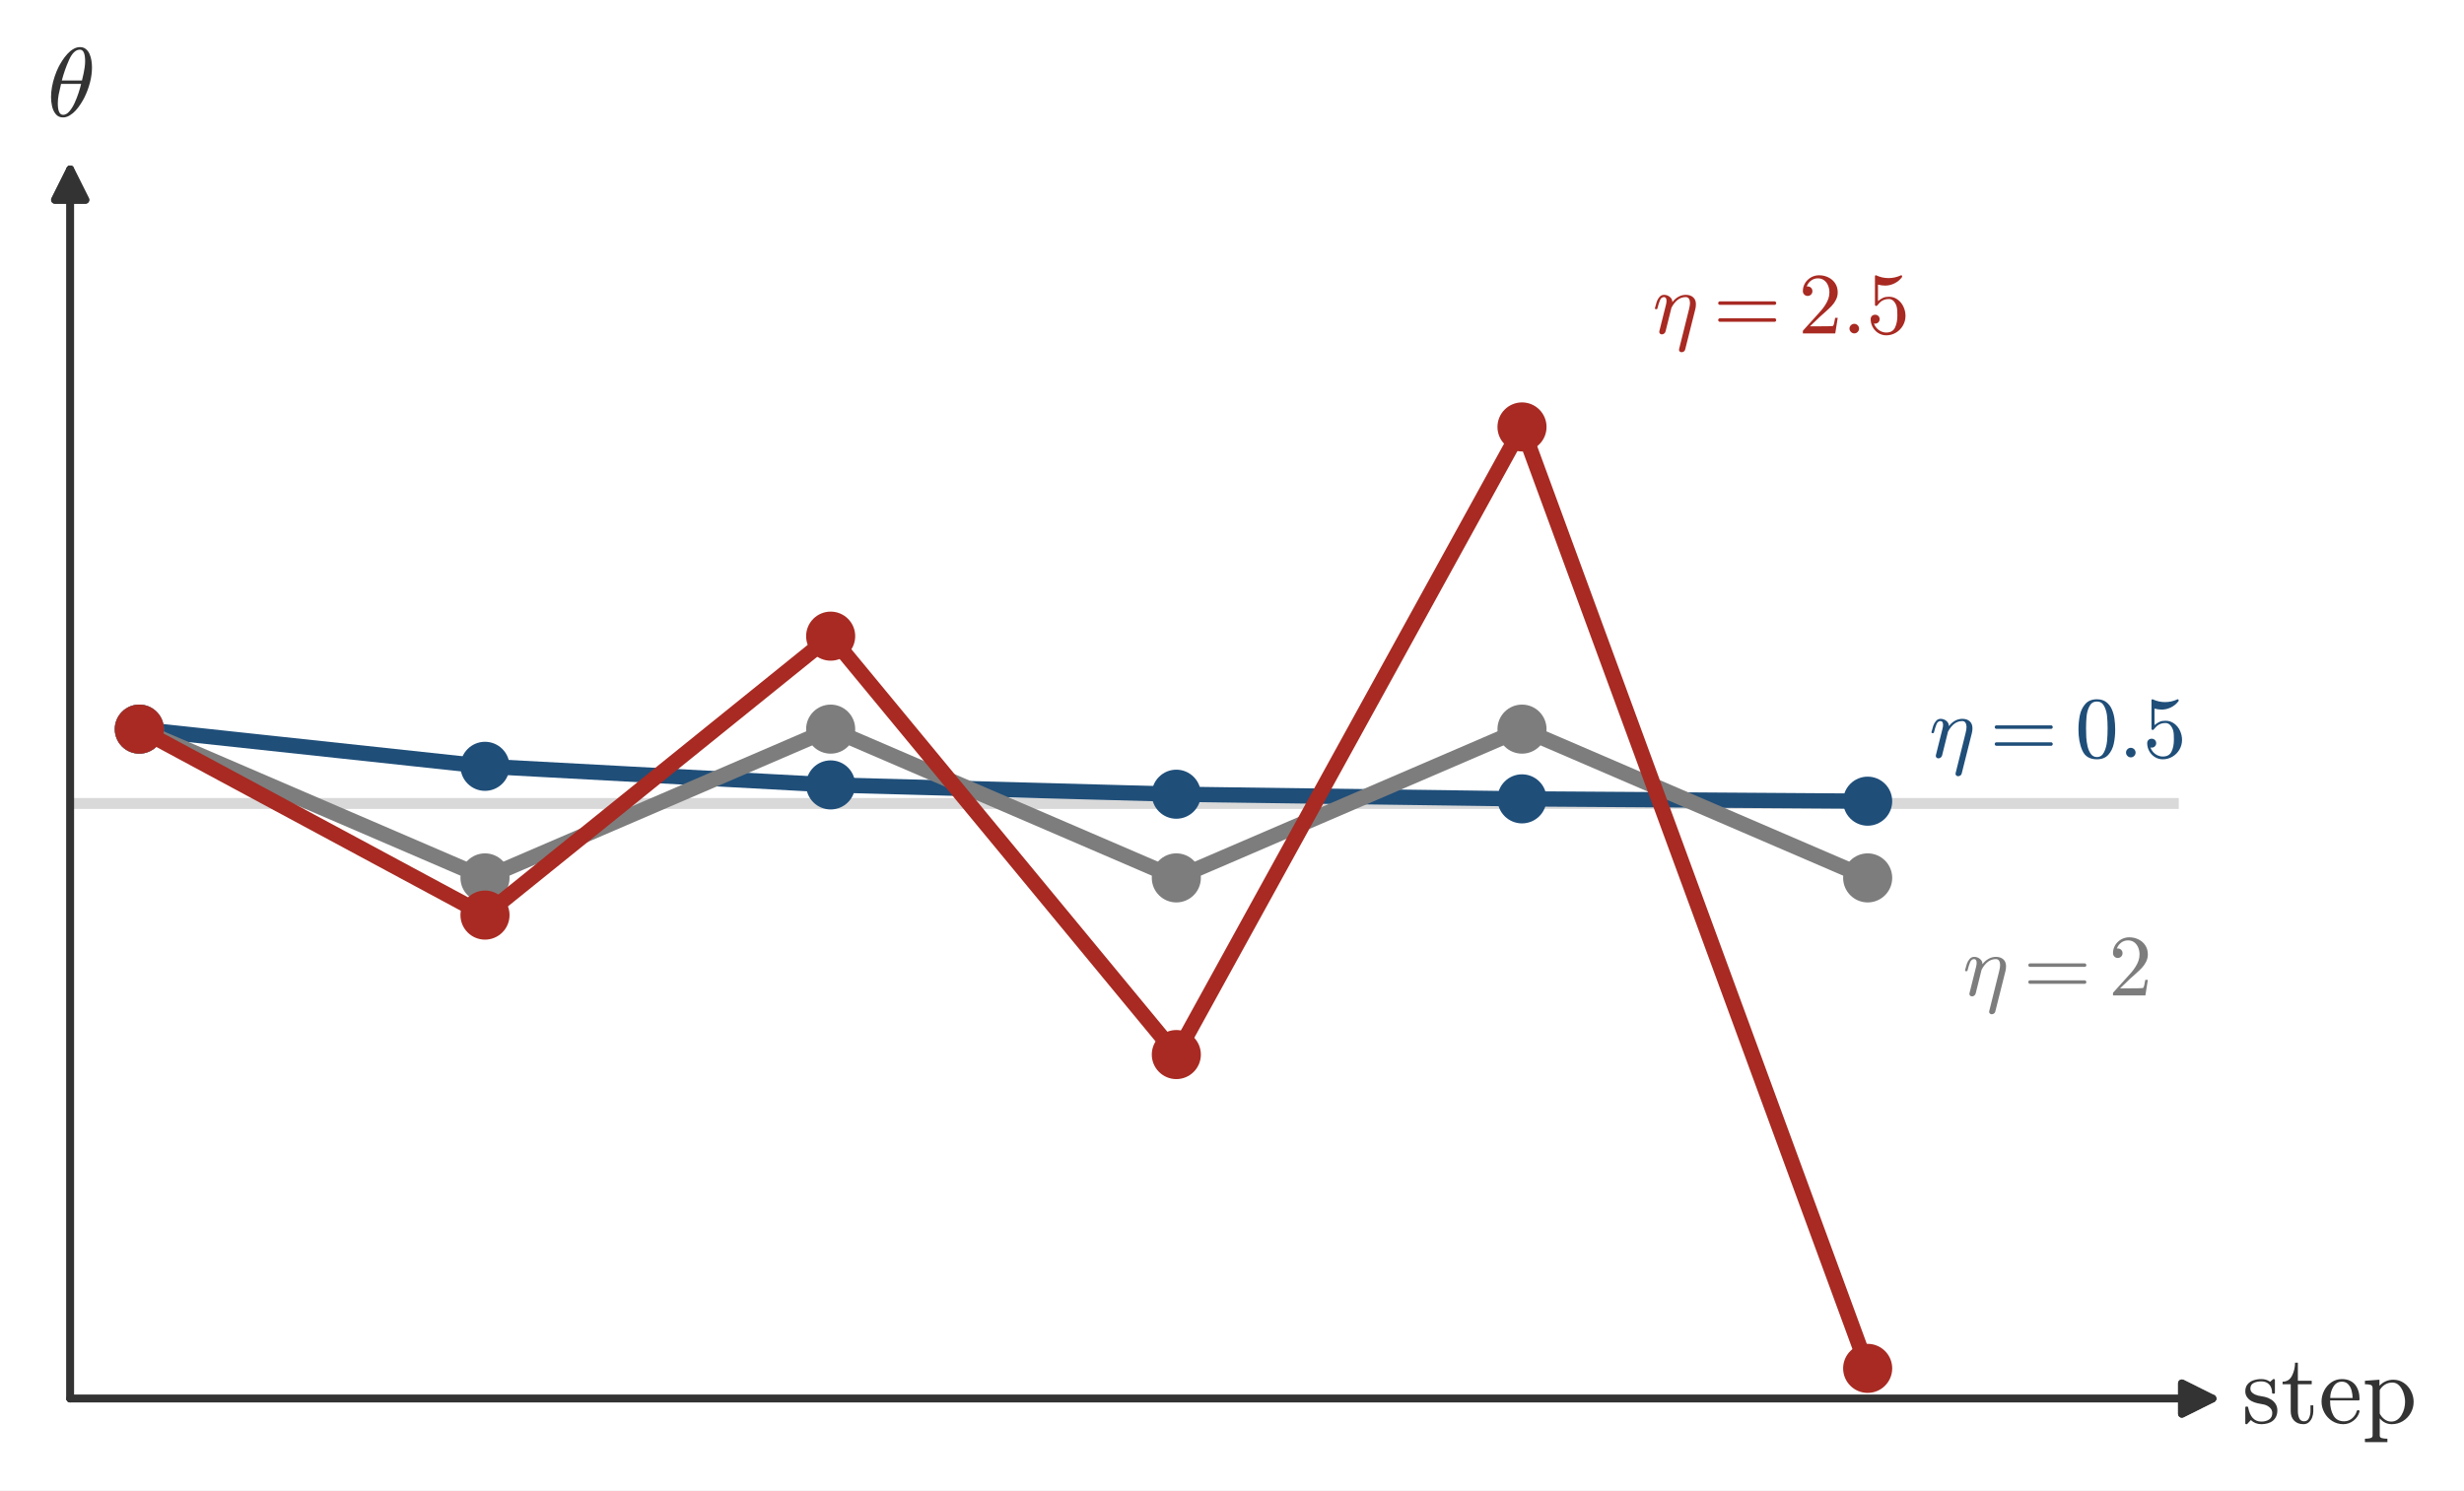
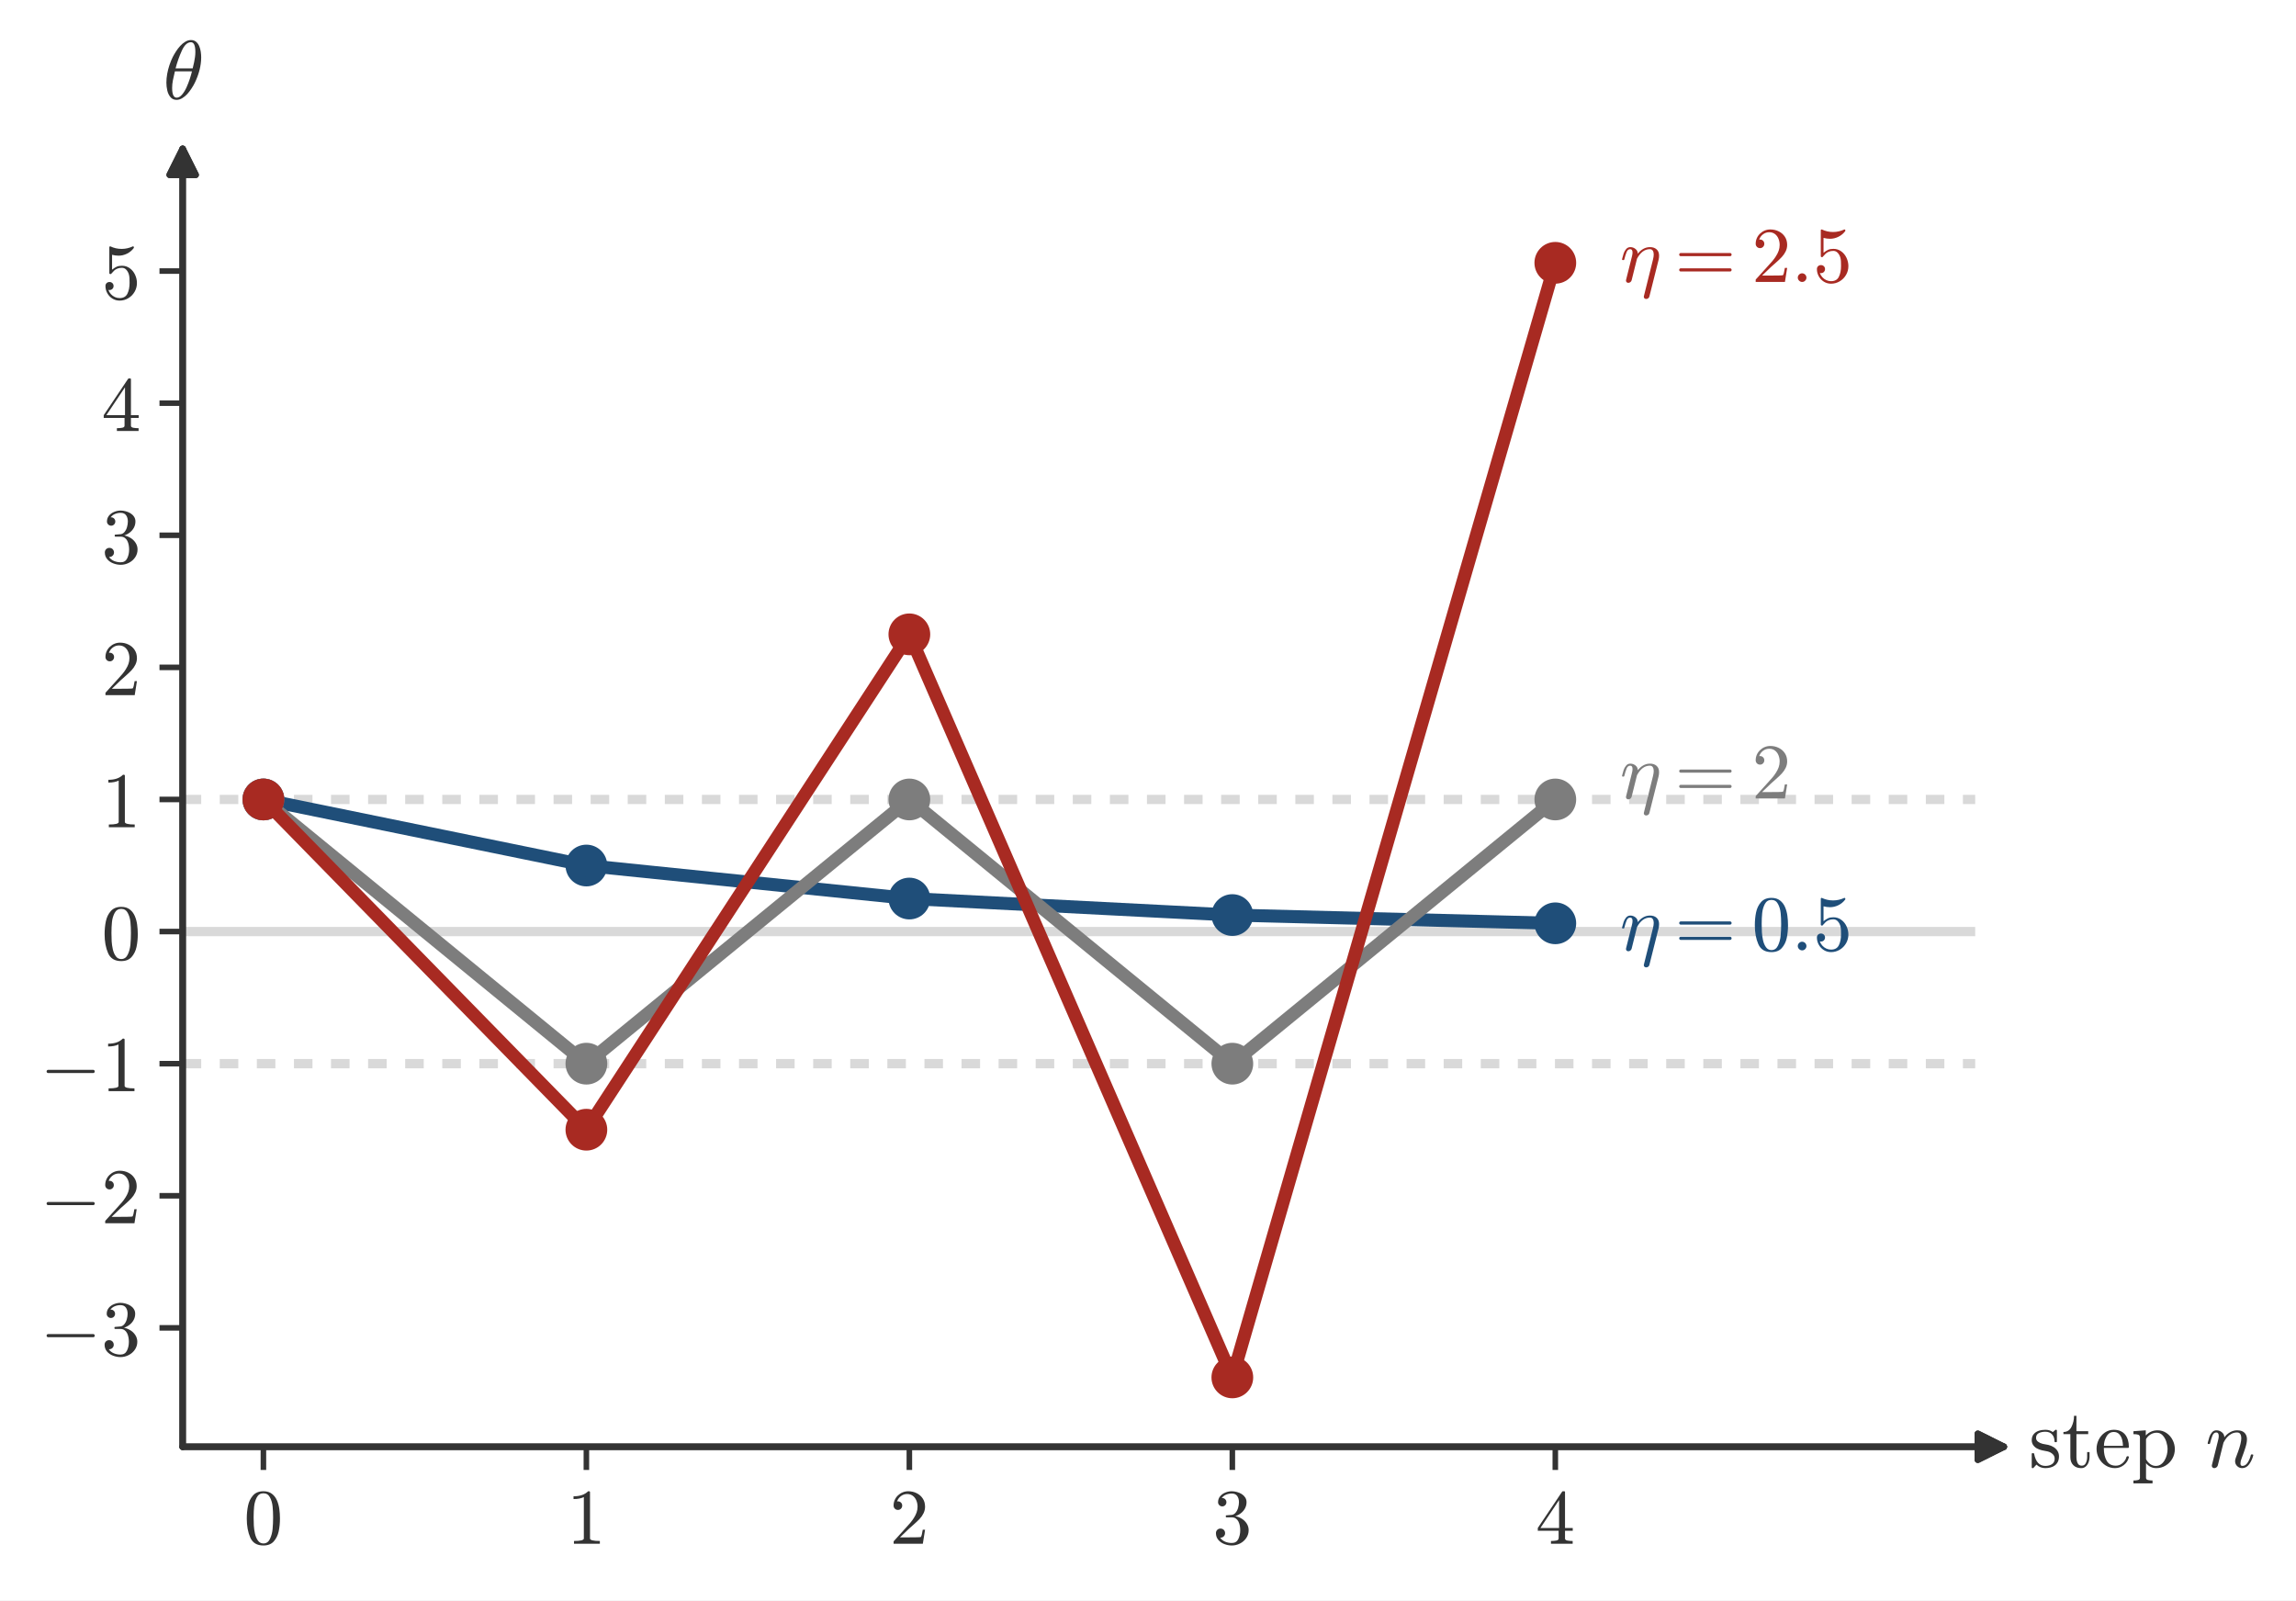
- <svg xmlns="http://www.w3.org/2000/svg" xmlns:xlink="http://www.w3.org/1999/xlink" width="225.909pt" height="136.666pt" viewBox="0 0 225.909 136.666" version="1.1">
+ <svg xmlns="http://www.w3.org/2000/svg" xmlns:xlink="http://www.w3.org/1999/xlink" width="247.623pt" height="172.575pt" viewBox="0 0 247.623 172.575" version="1.1">
  <defs>
    <style type="text/css">*{stroke-linejoin: round; stroke-linecap: butt}</style>
  </defs>
  <g id="figure_1">
    <g id="patch_1">
-       <path d="M 0 136.666  L 225.909 136.666  L 225.909 0  L 0 0  z " style="fill: #ffffff" />
+       <path d="M 0 172.575  L 247.623 172.575  L 247.623 0  L 0 0  z " style="fill: #ffffff" />
    </g>
    <g id="axes_1">
      <g id="patch_2">
-         <path d="M 6.435 128.246  L 199.758 128.246  L 199.758 19.113  L 6.435 19.113  z " style="fill: #ffffff" />
+         <path d="M 19.7 156.01  L 213.023 156.01  L 213.023 20.684  L 19.7 20.684  z " style="fill: #ffffff" />
      </g>
      <g id="line2d_1">
-         <path d="M 6.435 73.679  L 199.758 73.679  " clip-path="url(#p0b9e88aaee)" style="fill: none; stroke: #d9d9d9; stroke-linecap: round" />
-       </g>
-       <g id="matplotlib.axis_1" />
-       <g id="matplotlib.axis_2" />
+         <path d="M 19.7 100.455  L 213.023 100.455  " clip-path="url(#pa5d1361265)" style="fill: none; stroke: #d9d9d9; stroke-linecap: round" />
+       </g>
      <g id="line2d_2">
-         <path d="M 12.773 66.859  L 44.466 70.269  L 76.158 71.974  L 107.85 72.827  L 139.543 73.253  L 171.235 73.466  " clip-path="url(#p0b9e88aaee)" style="fill: none; stroke: #1f4e79; stroke-width: 1.4; stroke-linecap: round" />
+         <path d="M 19.7 86.21  L 213.023 86.21  " clip-path="url(#pa5d1361265)" style="fill: none; stroke-dasharray: 2,2; stroke-dashoffset: 0; stroke: #d9d9d9" />
+       </g>
+       <g id="line2d_3">
+         <path d="M 19.7 114.7  L 213.023 114.7  " clip-path="url(#pa5d1361265)" style="fill: none; stroke-dasharray: 2,2; stroke-dashoffset: 0; stroke: #d9d9d9" />
+       </g>
+       <g id="matplotlib.axis_1">
+         <g id="xtick_1">
+           <g id="line2d_4">
+             <defs>
+               <path id="maeb34de381" d="M 0 0  L 0 2.5  " style="stroke: #333333; stroke-width: 0.6" />
+             </defs>
+             <g>
+               <use xlink:href="#maeb34de381" x="28.408" y="156.01" style="fill: #333333; stroke: #333333; stroke-width: 0.6" />
+             </g>
+           </g>
+           <g id="text_1">
+             <g style="fill: #333333" transform="translate(26.28324 166.5032) scale(0.085 -0.085)">
+               <defs>
+                 <path id="Cmr10-28" d="M 1600 -141  Q 816 -141 533 504  Q 250 1150 250 2041  Q 250 2597 351 3087  Q 453 3578 754 3920  Q 1056 4263 1600 4263  Q 2022 4263 2290 4056  Q 2559 3850 2700 3523  Q 2841 3197 2892 2823  Q 2944 2450 2944 2041  Q 2944 1491 2842 1011  Q 2741 531 2444 195  Q 2147 -141 1600 -141  z M 1600 25  Q 1956 25 2131 390  Q 2306 756 2347 1200  Q 2388 1644 2388 2144  Q 2388 2625 2347 3031  Q 2306 3438 2132 3767  Q 1959 4097 1600 4097  Q 1238 4097 1063 3765  Q 888 3434 847 3029  Q 806 2625 806 2144  Q 806 1788 823 1472  Q 841 1156 916 820  Q 991 484 1158 254  Q 1325 25 1600 25  z " transform="scale(0.015625)" />
+               </defs>
+               <use xlink:href="#Cmr10-28" transform="translate(0 0.390625)" />
+             </g>
+           </g>
+         </g>
+         <g id="xtick_2">
+           <g id="line2d_5">
+             <g>
+               <use xlink:href="#maeb34de381" x="63.241" y="156.01" style="fill: #333333; stroke: #333333; stroke-width: 0.6" />
+             </g>
+           </g>
+           <g id="text_2">
+             <g style="fill: #333333" transform="translate(61.11618 166.5032) scale(0.085 -0.085)">
+               <defs>
+                 <path id="Cmr10-64" d="M 594 0  L 594 225  Q 1394 225 1394 428  L 1394 3788  Q 1063 3628 556 3628  L 556 3853  Q 1341 3853 1741 4263  L 1831 4263  Q 1853 4263 1873 4245  Q 1894 4228 1894 4206  L 1894 428  Q 1894 225 2694 225  L 2694 0  L 594 0  z " transform="scale(0.015625)" />
+               </defs>
+               <use xlink:href="#Cmr10-64" transform="translate(0 0.390625)" />
+             </g>
+           </g>
+         </g>
+         <g id="xtick_3">
+           <g id="line2d_6">
+             <g>
+               <use xlink:href="#maeb34de381" x="98.074" y="156.01" style="fill: #333333; stroke: #333333; stroke-width: 0.6" />
+             </g>
+           </g>
+           <g id="text_3">
+             <g style="fill: #333333" transform="translate(95.94912 166.5032) scale(0.085 -0.085)">
+               <defs>
+                 <path id="Cmr10-31" d="M 319 0  L 319 172  Q 319 188 331 206  L 1325 1306  Q 1550 1550 1690 1715  Q 1831 1881 1968 2097  Q 2106 2313 2186 2536  Q 2266 2759 2266 3009  Q 2266 3272 2169 3511  Q 2072 3750 1880 3894  Q 1688 4038 1416 4038  Q 1138 4038 916 3870  Q 694 3703 603 3438  Q 628 3444 672 3444  Q 816 3444 917 3347  Q 1019 3250 1019 3097  Q 1019 2950 917 2848  Q 816 2747 672 2747  Q 522 2747 420 2851  Q 319 2956 319 3097  Q 319 3338 409 3548  Q 500 3759 670 3923  Q 841 4088 1055 4175  Q 1269 4263 1509 4263  Q 1875 4263 2190 4108  Q 2506 3953 2690 3670  Q 2875 3388 2875 3009  Q 2875 2731 2753 2481  Q 2631 2231 2440 2026  Q 2250 1822 1953 1562  Q 1656 1303 1563 1216  L 838 519  L 1453 519  Q 1906 519 2211 526  Q 2516 534 2534 550  Q 2609 631 2688 1141  L 2875 1141  L 2694 0  L 319 0  z " transform="scale(0.015625)" />
+               </defs>
+               <use xlink:href="#Cmr10-31" transform="translate(0 0.390625)" />
+             </g>
+           </g>
+         </g>
+         <g id="xtick_4">
+           <g id="line2d_7">
+             <g>
+               <use xlink:href="#maeb34de381" x="132.907" y="156.01" style="fill: #333333; stroke: #333333; stroke-width: 0.6" />
+             </g>
+           </g>
+           <g id="text_4">
+             <g style="fill: #333333" transform="translate(130.7821 166.5032) scale(0.085 -0.085)">
+               <defs>
+                 <path id="Cmr10-6e" d="M 609 494  Q 759 275 1012 169  Q 1266 63 1556 63  Q 1928 63 2084 380  Q 2241 697 2241 1100  Q 2241 1281 2208 1462  Q 2175 1644 2097 1800  Q 2019 1956 1883 2050  Q 1747 2144 1550 2144  L 1125 2144  Q 1069 2144 1069 2203  L 1069 2259  Q 1069 2309 1125 2309  L 1478 2338  Q 1703 2338 1851 2506  Q 2000 2675 2069 2917  Q 2138 3159 2138 3378  Q 2138 3684 1994 3881  Q 1850 4078 1556 4078  Q 1313 4078 1091 3986  Q 869 3894 738 3706  Q 750 3709 759 3711  Q 769 3713 781 3713  Q 925 3713 1022 3613  Q 1119 3513 1119 3372  Q 1119 3234 1022 3134  Q 925 3034 781 3034  Q 641 3034 541 3134  Q 441 3234 441 3372  Q 441 3647 606 3850  Q 772 4053 1033 4158  Q 1294 4263 1556 4263  Q 1750 4263 1965 4205  Q 2181 4147 2356 4039  Q 2531 3931 2642 3762  Q 2753 3594 2753 3378  Q 2753 3109 2633 2881  Q 2513 2653 2303 2487  Q 2094 2322 1844 2241  Q 2122 2188 2372 2031  Q 2622 1875 2773 1631  Q 2925 1388 2925 1106  Q 2925 753 2731 467  Q 2538 181 2222 20  Q 1906 -141 1556 -141  Q 1256 -141 954 -26  Q 653 88 461 316  Q 269 544 269 863  Q 269 1022 375 1128  Q 481 1234 641 1234  Q 744 1234 830 1186  Q 916 1138 964 1050  Q 1013 963 1013 863  Q 1013 706 903 600  Q 794 494 641 494  L 609 494  z " transform="scale(0.015625)" />
+               </defs>
+               <use xlink:href="#Cmr10-6e" transform="translate(0 0.390625)" />
+             </g>
+           </g>
+         </g>
+         <g id="xtick_5">
+           <g id="line2d_8">
+             <g>
+               <use xlink:href="#maeb34de381" x="167.74" y="156.01" style="fill: #333333; stroke: #333333; stroke-width: 0.6" />
+             </g>
+           </g>
+           <g id="text_5">
+             <g style="fill: #333333" transform="translate(165.615 166.5032) scale(0.085 -0.085)">
+               <defs>
+                 <path id="Cmr10-3b" d="M 178 1056  L 178 1281  L 2156 4231  Q 2178 4263 2222 4263  L 2316 4263  Q 2388 4263 2388 4191  L 2388 1281  L 3016 1281  L 3016 1056  L 2388 1056  L 2388 428  Q 2388 297 2575 261  Q 2763 225 3009 225  L 3009 0  L 1247 0  L 1247 225  Q 1494 225 1681 261  Q 1869 297 1869 428  L 1869 1056  L 178 1056  z M 391 1281  L 1906 1281  L 1906 3547  L 391 1281  z " transform="scale(0.015625)" />
+               </defs>
+               <use xlink:href="#Cmr10-3b" transform="translate(0 0.390625)" />
+             </g>
+           </g>
+         </g>
+       </g>
+       <g id="matplotlib.axis_2">
+         <g id="ytick_1">
+           <g id="line2d_9">
+             <defs>
+               <path id="m159ef64ad0" d="M 0 0  L -2.5 0  " style="stroke: #333333; stroke-width: 0.6" />
+             </defs>
+             <g>
+               <use xlink:href="#m159ef64ad0" x="19.7" y="143.19" style="fill: #333333; stroke: #333333; stroke-width: 0.6" />
+             </g>
+           </g>
+           <g id="text_6">
+             <g style="fill: #333333" transform="translate(4.32 146.1863) scale(0.085 -0.085)">
+               <defs>
+                 <path id="Cmsy10-11" d="M 653 1472  Q 600 1472 565 1512  Q 531 1553 531 1600  Q 531 1647 565 1687  Q 600 1728 653 1728  L 4325 1728  Q 4375 1728 4408 1687  Q 4441 1647 4441 1600  Q 4441 1553 4408 1512  Q 4375 1472 4325 1472  L 653 1472  z " transform="scale(0.015625)" />
+               </defs>
+               <use xlink:href="#Cmsy10-11" transform="translate(0 0.390625)" />
+               <use xlink:href="#Cmr10-6e" transform="translate(77.68555 0.390625)" />
+             </g>
+           </g>
+         </g>
+         <g id="ytick_2">
+           <g id="line2d_10">
+             <g>
+               <use xlink:href="#m159ef64ad0" x="19.7" y="128.945" style="fill: #333333; stroke: #333333; stroke-width: 0.6" />
+             </g>
+           </g>
+           <g id="text_7">
+             <g style="fill: #333333" transform="translate(4.32 131.9414) scale(0.085 -0.085)">
+               <use xlink:href="#Cmsy10-11" transform="translate(0 0.390625)" />
+               <use xlink:href="#Cmr10-31" transform="translate(77.68555 0.390625)" />
+             </g>
+           </g>
+         </g>
+         <g id="ytick_3">
+           <g id="line2d_11">
+             <g>
+               <use xlink:href="#m159ef64ad0" x="19.7" y="114.7" style="fill: #333333; stroke: #333333; stroke-width: 0.6" />
+             </g>
+           </g>
+           <g id="text_8">
+             <g style="fill: #333333" transform="translate(4.32 117.6966) scale(0.085 -0.085)">
+               <use xlink:href="#Cmsy10-11" transform="translate(0 0.390625)" />
+               <use xlink:href="#Cmr10-64" transform="translate(77.68555 0.390625)" />
+             </g>
+           </g>
+         </g>
+         <g id="ytick_4">
+           <g id="line2d_12">
+             <g>
+               <use xlink:href="#m159ef64ad0" x="19.7" y="100.455" style="fill: #333333; stroke: #333333; stroke-width: 0.6" />
+             </g>
+           </g>
+           <g id="text_9">
+             <g style="fill: #333333" transform="translate(10.95 103.4517) scale(0.085 -0.085)">
+               <use xlink:href="#Cmr10-28" />
+             </g>
+           </g>
+         </g>
+         <g id="ytick_5">
+           <g id="line2d_13">
+             <g>
+               <use xlink:href="#m159ef64ad0" x="19.7" y="86.21" style="fill: #333333; stroke: #333333; stroke-width: 0.6" />
+             </g>
+           </g>
+           <g id="text_10">
+             <g style="fill: #333333" transform="translate(10.95 89.2069) scale(0.085 -0.085)">
+               <use xlink:href="#Cmr10-64" />
+             </g>
+           </g>
+         </g>
+         <g id="ytick_6">
+           <g id="line2d_14">
+             <g>
+               <use xlink:href="#m159ef64ad0" x="19.7" y="71.965" style="fill: #333333; stroke: #333333; stroke-width: 0.6" />
+             </g>
+           </g>
+           <g id="text_11">
+             <g style="fill: #333333" transform="translate(10.95 74.96206) scale(0.085 -0.085)">
+               <use xlink:href="#Cmr10-31" />
+             </g>
+           </g>
+         </g>
+         <g id="ytick_7">
+           <g id="line2d_15">
+             <g>
+               <use xlink:href="#m159ef64ad0" x="19.7" y="57.721" style="fill: #333333; stroke: #333333; stroke-width: 0.6" />
+             </g>
+           </g>
+           <g id="text_12">
+             <g style="fill: #333333" transform="translate(10.95 60.71722) scale(0.085 -0.085)">
+               <use xlink:href="#Cmr10-6e" />
+             </g>
+           </g>
+         </g>
+         <g id="ytick_8">
+           <g id="line2d_16">
+             <g>
+               <use xlink:href="#m159ef64ad0" x="19.7" y="43.476" style="fill: #333333; stroke: #333333; stroke-width: 0.6" />
+             </g>
+           </g>
+           <g id="text_13">
+             <g style="fill: #333333" transform="translate(10.95 46.47238) scale(0.085 -0.085)">
+               <use xlink:href="#Cmr10-3b" />
+             </g>
+           </g>
+         </g>
+         <g id="ytick_9">
+           <g id="line2d_17">
+             <g>
+               <use xlink:href="#m159ef64ad0" x="19.7" y="29.231" style="fill: #333333; stroke: #333333; stroke-width: 0.6" />
+             </g>
+           </g>
+           <g id="text_14">
+             <g style="fill: #333333" transform="translate(10.95 32.22754) scale(0.085 -0.085)">
+               <defs>
+                 <path id="Cmr10-78" d="M 556 728  Q 622 541 758 387  Q 894 234 1080 148  Q 1266 63 1466 63  Q 1928 63 2103 422  Q 2278 781 2278 1294  Q 2278 1516 2270 1667  Q 2263 1819 2228 1959  Q 2169 2184 2020 2353  Q 1872 2522 1656 2522  Q 1441 2522 1286 2456  Q 1131 2391 1034 2303  Q 938 2216 863 2119  Q 788 2022 769 2016  L 697 2016  Q 681 2016 657 2036  Q 634 2056 634 2075  L 634 4213  Q 634 4228 654 4245  Q 675 4263 697 4263  L 716 4263  Q 1147 4056 1631 4056  Q 2106 4056 2547 4263  L 2566 4263  Q 2588 4263 2606 4247  Q 2625 4231 2625 4213  L 2625 4153  Q 2625 4122 2613 4122  Q 2394 3831 2064 3668  Q 1734 3506 1381 3506  Q 1125 3506 856 3578  L 856 2369  Q 1069 2541 1236 2614  Q 1403 2688 1663 2688  Q 2016 2688 2295 2484  Q 2575 2281 2725 1954  Q 2875 1628 2875 1288  Q 2875 903 2686 575  Q 2497 247 2172 53  Q 1847 -141 1466 -141  Q 1150 -141 886 21  Q 622 184 470 459  Q 319 734 319 1044  Q 319 1188 412 1278  Q 506 1369 647 1369  Q 788 1369 883 1276  Q 978 1184 978 1044  Q 978 906 883 811  Q 788 716 647 716  Q 625 716 597 720  Q 569 725 556 728  z " transform="scale(0.015625)" />
+               </defs>
+               <use xlink:href="#Cmr10-78" />
+             </g>
+           </g>
+         </g>
+       </g>
+       <g id="line2d_18">
+         <path d="M 28.408 86.21  L 63.241 93.333  L 98.074 96.894  L 132.907 98.675  L 167.74 99.565  " clip-path="url(#pa5d1361265)" style="fill: none; stroke: #1f4e79; stroke-width: 1.4; stroke-linecap: round" />
        <defs>
          <path id="m5c4d123348" d="M 0 1.75  C 0.464 1.75 0.909 1.566 1.237 1.237  C 1.566 0.909 1.75 0.464 1.75 0  C 1.75 -0.464 1.566 -0.909 1.237 -1.237  C 0.909 -1.566 0.464 -1.75 0 -1.75  C -0.464 -1.75 -0.909 -1.566 -1.237 -1.237  C -1.566 -0.909 -1.75 -0.464 -1.75 0  C -1.75 0.464 -1.566 0.909 -1.237 1.237  C -0.909 1.566 -0.464 1.75 0 1.75  z " style="stroke: #1f4e79" />
        </defs>
-         <g clip-path="url(#p0b9e88aaee)">
-           <use xlink:href="#m5c4d123348" x="12.773" y="66.859" style="fill: #1f4e79; stroke: #1f4e79" />
-           <use xlink:href="#m5c4d123348" x="44.466" y="70.269" style="fill: #1f4e79; stroke: #1f4e79" />
-           <use xlink:href="#m5c4d123348" x="76.158" y="71.974" style="fill: #1f4e79; stroke: #1f4e79" />
-           <use xlink:href="#m5c4d123348" x="107.85" y="72.827" style="fill: #1f4e79; stroke: #1f4e79" />
-           <use xlink:href="#m5c4d123348" x="139.543" y="73.253" style="fill: #1f4e79; stroke: #1f4e79" />
-           <use xlink:href="#m5c4d123348" x="171.235" y="73.466" style="fill: #1f4e79; stroke: #1f4e79" />
-         </g>
-       </g>
-       <g id="line2d_3">
-         <path d="M 12.773 66.859  L 44.466 80.5  L 76.158 66.859  L 107.85 80.5  L 139.543 66.859  L 171.235 80.5  " clip-path="url(#p0b9e88aaee)" style="fill: none; stroke: #7d7d7d; stroke-width: 1.4; stroke-linecap: round" />
+         <g clip-path="url(#pa5d1361265)">
+           <use xlink:href="#m5c4d123348" x="28.408" y="86.21" style="fill: #1f4e79; stroke: #1f4e79" />
+           <use xlink:href="#m5c4d123348" x="63.241" y="93.333" style="fill: #1f4e79; stroke: #1f4e79" />
+           <use xlink:href="#m5c4d123348" x="98.074" y="96.894" style="fill: #1f4e79; stroke: #1f4e79" />
+           <use xlink:href="#m5c4d123348" x="132.907" y="98.675" style="fill: #1f4e79; stroke: #1f4e79" />
+           <use xlink:href="#m5c4d123348" x="167.74" y="99.565" style="fill: #1f4e79; stroke: #1f4e79" />
+         </g>
+       </g>
+       <g id="line2d_19">
+         <path d="M 28.408 86.21  L 63.241 114.7  L 98.074 86.21  L 132.907 114.7  L 167.74 86.21  " clip-path="url(#pa5d1361265)" style="fill: none; stroke: #7d7d7d; stroke-width: 1.4; stroke-linecap: round" />
        <defs>
          <path id="m3e29dbec6b" d="M 0 1.75  C 0.464 1.75 0.909 1.566 1.237 1.237  C 1.566 0.909 1.75 0.464 1.75 0  C 1.75 -0.464 1.566 -0.909 1.237 -1.237  C 0.909 -1.566 0.464 -1.75 0 -1.75  C -0.464 -1.75 -0.909 -1.566 -1.237 -1.237  C -1.566 -0.909 -1.75 -0.464 -1.75 0  C -1.75 0.464 -1.566 0.909 -1.237 1.237  C -0.909 1.566 -0.464 1.75 0 1.75  z " style="stroke: #7d7d7d" />
        </defs>
-         <g clip-path="url(#p0b9e88aaee)">
-           <use xlink:href="#m3e29dbec6b" x="12.773" y="66.859" style="fill: #7d7d7d; stroke: #7d7d7d" />
-           <use xlink:href="#m3e29dbec6b" x="44.466" y="80.5" style="fill: #7d7d7d; stroke: #7d7d7d" />
-           <use xlink:href="#m3e29dbec6b" x="76.158" y="66.859" style="fill: #7d7d7d; stroke: #7d7d7d" />
-           <use xlink:href="#m3e29dbec6b" x="107.85" y="80.5" style="fill: #7d7d7d; stroke: #7d7d7d" />
-           <use xlink:href="#m3e29dbec6b" x="139.543" y="66.859" style="fill: #7d7d7d; stroke: #7d7d7d" />
-           <use xlink:href="#m3e29dbec6b" x="171.235" y="80.5" style="fill: #7d7d7d; stroke: #7d7d7d" />
-         </g>
-       </g>
-       <g id="line2d_4">
-         <path d="M 12.773 66.859  L 44.466 83.911  L 76.158 58.333  L 107.85 96.7  L 139.543 39.149  L 171.235 125.475  " clip-path="url(#p0b9e88aaee)" style="fill: none; stroke: #a82a22; stroke-width: 1.4; stroke-linecap: round" />
+         <g clip-path="url(#pa5d1361265)">
+           <use xlink:href="#m3e29dbec6b" x="28.408" y="86.21" style="fill: #7d7d7d; stroke: #7d7d7d" />
+           <use xlink:href="#m3e29dbec6b" x="63.241" y="114.7" style="fill: #7d7d7d; stroke: #7d7d7d" />
+           <use xlink:href="#m3e29dbec6b" x="98.074" y="86.21" style="fill: #7d7d7d; stroke: #7d7d7d" />
+           <use xlink:href="#m3e29dbec6b" x="132.907" y="114.7" style="fill: #7d7d7d; stroke: #7d7d7d" />
+           <use xlink:href="#m3e29dbec6b" x="167.74" y="86.21" style="fill: #7d7d7d; stroke: #7d7d7d" />
+         </g>
+       </g>
+       <g id="line2d_20">
+         <path d="M 28.408 86.21  L 63.241 121.822  L 98.074 68.404  L 132.907 148.531  L 167.74 28.341  " clip-path="url(#pa5d1361265)" style="fill: none; stroke: #a82a22; stroke-width: 1.4; stroke-linecap: round" />
        <defs>
          <path id="m3eef7b8ce8" d="M 0 1.75  C 0.464 1.75 0.909 1.566 1.237 1.237  C 1.566 0.909 1.75 0.464 1.75 0  C 1.75 -0.464 1.566 -0.909 1.237 -1.237  C 0.909 -1.566 0.464 -1.75 0 -1.75  C -0.464 -1.75 -0.909 -1.566 -1.237 -1.237  C -1.566 -0.909 -1.75 -0.464 -1.75 0  C -1.75 0.464 -1.566 0.909 -1.237 1.237  C -0.909 1.566 -0.464 1.75 0 1.75  z " style="stroke: #a82a22" />
        </defs>
-         <g clip-path="url(#p0b9e88aaee)">
-           <use xlink:href="#m3eef7b8ce8" x="12.773" y="66.859" style="fill: #a82a22; stroke: #a82a22" />
-           <use xlink:href="#m3eef7b8ce8" x="44.466" y="83.911" style="fill: #a82a22; stroke: #a82a22" />
-           <use xlink:href="#m3eef7b8ce8" x="76.158" y="58.333" style="fill: #a82a22; stroke: #a82a22" />
-           <use xlink:href="#m3eef7b8ce8" x="107.85" y="96.7" style="fill: #a82a22; stroke: #a82a22" />
-           <use xlink:href="#m3eef7b8ce8" x="139.543" y="39.149" style="fill: #a82a22; stroke: #a82a22" />
-           <use xlink:href="#m3eef7b8ce8" x="171.235" y="125.475" style="fill: #a82a22; stroke: #a82a22" />
+         <g clip-path="url(#pa5d1361265)">
+           <use xlink:href="#m3eef7b8ce8" x="28.408" y="86.21" style="fill: #a82a22; stroke: #a82a22" />
+           <use xlink:href="#m3eef7b8ce8" x="63.241" y="121.822" style="fill: #a82a22; stroke: #a82a22" />
+           <use xlink:href="#m3eef7b8ce8" x="98.074" y="68.404" style="fill: #a82a22; stroke: #a82a22" />
+           <use xlink:href="#m3eef7b8ce8" x="132.907" y="148.531" style="fill: #a82a22; stroke: #a82a22" />
+           <use xlink:href="#m3eef7b8ce8" x="167.74" y="28.341" style="fill: #a82a22; stroke: #a82a22" />
        </g>
      </g>
      <g id="patch_3">
-         <path d="M 6.435 128.246  Q 105.03 128.246 202.842 128.246  " style="fill: none; stroke: #333333; stroke-width: 0.7; stroke-linecap: round" />
-         <path d="M 200.042 126.846  L 202.842 128.246  L 200.042 129.646  z " style="fill: #333333; stroke: #333333; stroke-width: 0.7; stroke-linecap: round" />
+         <path d="M 19.7 156.01  Q 118.295 156.01 216.107 156.01  " style="fill: none; stroke: #333333; stroke-width: 0.7; stroke-linecap: round" />
+         <path d="M 213.307 154.61  L 216.107 156.01  L 213.307 157.41  z " style="fill: #333333; stroke: #333333; stroke-width: 0.7; stroke-linecap: round" />
      </g>
      <g id="patch_4">
-         <path d="M 6.435 128.246  Q 6.435 71.497 6.435 15.53  " style="fill: none; stroke: #333333; stroke-width: 0.7; stroke-linecap: round" />
-         <path d="M 5.035 18.33  L 6.435 15.53  L 7.835 18.33  z " style="fill: #333333; stroke: #333333; stroke-width: 0.7; stroke-linecap: round" />
+         <path d="M 19.7 156.01  Q 19.7 85.641 19.7 16.054  " style="fill: none; stroke: #333333; stroke-width: 0.7; stroke-linecap: round" />
+         <path d="M 18.3 18.854  L 19.7 16.054  L 21.1 18.854  z " style="fill: #333333; stroke: #333333; stroke-width: 0.7; stroke-linecap: round" />
      </g>
      <g id="patch_5">
-         <path d="M 6.435 128.246  Q 105.03 128.246 202.842 128.246  " style="fill: none; stroke: #333333; stroke-width: 0.7; stroke-linecap: round" />
-         <path d="M 200.042 126.846  L 202.842 128.246  L 200.042 129.646  z " style="fill: #333333; stroke: #333333; stroke-width: 0.7; stroke-linecap: round" />
+         <path d="M 19.7 156.01  Q 118.295 156.01 216.107 156.01  " style="fill: none; stroke: #333333; stroke-width: 0.7; stroke-linecap: round" />
+         <path d="M 213.307 154.61  L 216.107 156.01  L 213.307 157.41  z " style="fill: #333333; stroke: #333333; stroke-width: 0.7; stroke-linecap: round" />
      </g>
      <g id="patch_6">
-         <path d="M 6.435 128.246  Q 6.435 71.497 6.435 15.53  " style="fill: none; stroke: #333333; stroke-width: 0.7; stroke-linecap: round" />
-         <path d="M 5.035 18.33  L 6.435 15.53  L 7.835 18.33  z " style="fill: #333333; stroke: #333333; stroke-width: 0.7; stroke-linecap: round" />
-       </g>
-       <g id="text_1">
-         <g style="fill: #333333" transform="translate(205.5575 130.492) scale(0.09 -0.09)">
+         <path d="M 19.7 156.01  Q 19.7 85.641 19.7 16.054  " style="fill: none; stroke: #333333; stroke-width: 0.7; stroke-linecap: round" />
+         <path d="M 18.3 18.854  L 19.7 16.054  L 21.1 18.854  z " style="fill: #333333; stroke: #333333; stroke-width: 0.7; stroke-linecap: round" />
+       </g>
+       <g id="text_15">
+         <g style="fill: #333333" transform="translate(218.8225 158.2556) scale(0.09 -0.09)">
          <defs>
            <path id="Cmr10-52" d="M 213 -19  L 213 1025  Q 213 1075 269 1075  L 347 1075  Q 384 1075 397 1025  Q 575 97 1259 97  Q 1563 97 1767 234  Q 1972 372 1972 659  Q 1972 866 1812 1011  Q 1653 1156 1434 1209  L 1006 1294  Q 791 1341 614 1437  Q 438 1534 325 1695  Q 213 1856 213 2069  Q 213 2350 361 2529  Q 509 2709 746 2789  Q 984 2869 1259 2869  Q 1588 2869 1831 2694  L 2016 2853  Q 2016 2869 2047 2869  L 2094 2869  Q 2113 2869 2128 2851  Q 2144 2834 2144 2816  L 2144 1978  Q 2144 1919 2094 1919  L 2016 1919  Q 1959 1919 1959 1978  Q 1959 2313 1773 2516  Q 1588 2719 1253 2719  Q 966 2719 755 2612  Q 544 2506 544 2247  Q 544 2069 695 1955  Q 847 1841 1050 1791  L 1484 1709  Q 1703 1659 1892 1540  Q 2081 1422 2192 1240  Q 2303 1059 2303 831  Q 2303 600 2223 429  Q 2144 259 2001 146  Q 1859 34 1665 -19  Q 1472 -72 1259 -72  Q 859 -72 575 197  L 341 -56  Q 341 -72 306 -72  L 269 -72  Q 213 -72 213 -19  z " transform="scale(0.015625)" />
            <path id="Cmr10-1c" d="M 653 769  L 653 2534  L 122 2534  L 122 2700  Q 541 2700 737 3090  Q 934 3481 934 3938  L 1119 3938  L 1119 2759  L 2022 2759  L 2022 2534  L 1119 2534  L 1119 781  Q 1119 516 1208 316  Q 1297 116 1528 116  Q 1747 116 1844 327  Q 1941 538 1941 781  L 1941 1159  L 2125 1159  L 2125 769  Q 2125 569 2051 373  Q 1978 178 1834 53  Q 1691 -72 1484 -72  Q 1100 -72 876 158  Q 653 388 653 769  z " transform="scale(0.015625)" />
            <path id="Cmr10-82" d="M 1594 -72  Q 1203 -72 876 133  Q 550 338 364 680  Q 178 1022 178 1403  Q 178 1778 348 2115  Q 519 2453 823 2661  Q 1128 2869 1503 2869  Q 1797 2869 2014 2770  Q 2231 2672 2372 2497  Q 2513 2322 2584 2084  Q 2656 1847 2656 1563  Q 2656 1478 2591 1478  L 738 1478  L 738 1409  Q 738 878 952 497  Q 1166 116 1650 116  Q 1847 116 2014 203  Q 2181 291 2304 447  Q 2428 603 2472 781  Q 2478 803 2495 820  Q 2513 838 2534 838  L 2591 838  Q 2656 838 2656 756  Q 2566 394 2266 161  Q 1966 -72 1594 -72  z M 744 1638  L 2203 1638  Q 2203 1878 2136 2125  Q 2069 2372 1912 2536  Q 1756 2700 1503 2700  Q 1141 2700 942 2361  Q 744 2022 744 1638  z " transform="scale(0.015625)" />
            <path id="Cmr10-7d" d="M 166 -1241  L 166 -1019  Q 384 -1019 525 -981  Q 666 -944 666 -813  L 666 2272  Q 666 2447 541 2490  Q 416 2534 166 2534  L 166 2759  L 1113 2828  L 1113 2431  Q 1288 2625 1520 2726  Q 1753 2828 2016 2828  Q 2394 2828 2697 2623  Q 3000 2419 3170 2086  Q 3341 1753 3341 1381  Q 3341 994 3152 659  Q 2963 325 2636 126  Q 2309 -72 1919 -72  Q 1453 -72 1131 306  L 1131 -813  Q 1131 -944 1273 -981  Q 1416 -1019 1631 -1019  L 1631 -1241  L 166 -1241  z M 1131 622  Q 1244 394 1444 245  Q 1644 97 1881 97  Q 2103 97 2273 215  Q 2444 334 2559 534  Q 2675 734 2729 954  Q 2784 1175 2784 1381  Q 2784 1638 2692 1936  Q 2600 2234 2411 2439  Q 2222 2644 1953 2644  Q 1694 2644 1476 2511  Q 1259 2378 1131 2150  L 1131 622  z " transform="scale(0.015625)" />
+             <path id="Cmr10-53" transform="scale(0.015625)" />
+             <path id="Cmmi10-7a" d="M 494 109  Q 494 147 500 166  L 978 2075  Q 1025 2253 1025 2388  Q 1025 2663 838 2663  Q 638 2663 541 2423  Q 444 2184 353 1819  Q 353 1800 334 1789  Q 316 1778 300 1778  L 225 1778  Q 203 1778 187 1801  Q 172 1825 172 1844  Q 241 2122 305 2315  Q 369 2509 505 2668  Q 641 2828 844 2828  Q 1084 2828 1268 2676  Q 1453 2525 1453 2291  Q 1644 2541 1900 2684  Q 2156 2828 2444 2828  Q 2672 2828 2837 2750  Q 3003 2672 3095 2514  Q 3188 2356 3188 2138  Q 3188 1875 3070 1503  Q 2953 1131 2778 672  Q 2688 463 2688 288  Q 2688 97 2834 97  Q 3084 97 3251 365  Q 3419 634 3488 941  Q 3500 978 3541 978  L 3616 978  Q 3641 978 3658 962  Q 3675 947 3675 922  Q 3675 916 3669 903  Q 3581 541 3364 234  Q 3147 -72 2822 -72  Q 2597 -72 2437 83  Q 2278 238 2278 459  Q 2278 578 2328 709  Q 2409 919 2514 1209  Q 2619 1500 2686 1765  Q 2753 2031 2753 2234  Q 2753 2413 2679 2538  Q 2606 2663 2431 2663  Q 2197 2663 2000 2559  Q 1803 2456 1656 2286  Q 1509 2116 1388 1881  L 953 141  Q 931 53 854 -9  Q 778 -72 684 -72  Q 606 -72 550 -22  Q 494 28 494 109  z " transform="scale(0.015625)" />
          </defs>
-           <use xlink:href="#Cmr10-52" />
-           <use xlink:href="#Cmr10-1c" transform="translate(39.40625 0)" />
-           <use xlink:href="#Cmr10-82" transform="translate(78.21875 0)" />
-           <use xlink:href="#Cmr10-7d" transform="translate(122.6094 0)" />
-         </g>
-       </g>
-       <g id="text_2">
-         <g style="fill: #333333" transform="translate(4.32 10.71) scale(0.09 -0.09)">
+           <use xlink:href="#Cmr10-52" transform="translate(0 0.46875)" />
+           <use xlink:href="#Cmr10-1c" transform="translate(39.4043 0.46875)" />
+           <use xlink:href="#Cmr10-82" transform="translate(78.22266 0.46875)" />
+           <use xlink:href="#Cmr10-7d" transform="translate(122.6074 0.46875)" />
+           <use xlink:href="#Cmr10-53" transform="translate(178.125 0.46875)" />
+           <use xlink:href="#Cmmi10-7a" transform="translate(211.4258 0.46875)" />
+         </g>
+       </g>
+       <g id="text_16">
+         <g style="fill: #333333" transform="translate(17.585 10.71) scale(0.09 -0.09)">
          <defs>
            <path id="Cmmi10-12" d="M 1031 -72  Q 741 -72 566 140  Q 391 353 323 653  Q 256 953 256 1247  L 256 1253  Q 256 1572 317 1915  Q 378 2259 493 2601  Q 609 2944 744 3213  Q 838 3400 986 3631  Q 1134 3863 1317 4064  Q 1500 4266 1711 4389  Q 1922 4513 2138 4513  L 2144 4513  Q 2375 4513 2529 4384  Q 2684 4256 2770 4056  Q 2856 3856 2890 3628  Q 2925 3400 2925 3194  Q 2925 2709 2794 2204  Q 2663 1700 2431 1228  Q 2344 1050 2189 809  Q 2034 569 1861 378  Q 1688 188 1472 58  Q 1256 -72 1038 -72  L 1031 -72  z M 1044 97  Q 1256 97 1451 323  Q 1647 550 1794 873  Q 1941 1197 2052 1536  Q 2163 1875 2216 2113  L 909 2113  Q 809 1709 753 1417  Q 697 1125 697 844  Q 697 97 1044 97  z M 959 2338  L 2272 2338  Q 2341 2619 2381 2808  Q 2422 2997 2450 3206  Q 2478 3416 2478 3597  Q 2478 4347 2138 4347  Q 1731 4347 1436 3692  Q 1141 3038 959 2338  z " transform="scale(0.015625)" />
          </defs>
          <use xlink:href="#Cmmi10-12" transform="translate(0 0.484375)" />
        </g>
      </g>
-       <g id="text_3">
-         <g style="fill: #1f4e79" transform="translate(176.8655 69.48099) scale(0.08 -0.08)">
+       <g id="text_17">
+         <g style="fill: #1f4e79" transform="translate(174.7066 102.5167) scale(0.085 -0.085)">
          <defs>
            <path id="Cmmi10-5" d="M 684 -72  Q 606 -72 550 -22  Q 494 28 494 109  Q 494 147 500 166  L 978 2075  Q 1025 2253 1025 2388  Q 1025 2663 838 2663  Q 638 2663 541 2423  Q 444 2184 353 1819  Q 353 1800 334 1789  Q 316 1778 300 1778  L 225 1778  Q 203 1778 187 1801  Q 172 1825 172 1844  Q 241 2122 305 2315  Q 369 2509 505 2668  Q 641 2828 844 2828  Q 1081 2828 1267 2678  Q 1453 2528 1453 2291  Q 1641 2541 1894 2684  Q 2147 2828 2444 2828  Q 2778 2828 2979 2648  Q 3181 2469 3181 2138  Q 3181 1947 3138 1784  L 2394 -1178  Q 2375 -1269 2300 -1325  Q 2225 -1381 2131 -1381  Q 2053 -1381 1997 -1332  Q 1941 -1284 1941 -1203  Q 1941 -1166 1947 -1153  L 2681 1797  Q 2747 2059 2747 2234  Q 2747 2413 2672 2538  Q 2597 2663 2431 2663  Q 1803 2663 1388 1888  L 953 141  Q 931 53 854 -9  Q 778 -72 684 -72  z " transform="scale(0.015625)" />
            <path id="Cmr10-29" d="M 481 850  Q 428 850 393 890  Q 359 931 359 978  Q 359 1031 393 1068  Q 428 1106 481 1106  L 4500 1106  Q 4547 1106 4581 1068  Q 4616 1031 4616 978  Q 4616 931 4581 890  Q 4547 850 4500 850  L 481 850  z M 481 2094  Q 428 2094 393 2131  Q 359 2169 359 2222  Q 359 2269 393 2309  Q 428 2350 481 2350  L 4500 2350  Q 4547 2350 4581 2309  Q 4616 2269 4616 2222  Q 4616 2169 4581 2131  Q 4547 2094 4500 2094  L 481 2094  z " transform="scale(0.015625)" />
-             <path id="Cmr10-28" d="M 1600 -141  Q 816 -141 533 504  Q 250 1150 250 2041  Q 250 2597 351 3087  Q 453 3578 754 3920  Q 1056 4263 1600 4263  Q 2022 4263 2290 4056  Q 2559 3850 2700 3523  Q 2841 3197 2892 2823  Q 2944 2450 2944 2041  Q 2944 1491 2842 1011  Q 2741 531 2444 195  Q 2147 -141 1600 -141  z M 1600 25  Q 1956 25 2131 390  Q 2306 756 2347 1200  Q 2388 1644 2388 2144  Q 2388 2625 2347 3031  Q 2306 3438 2132 3767  Q 1959 4097 1600 4097  Q 1238 4097 1063 3765  Q 888 3434 847 3029  Q 806 2625 806 2144  Q 806 1788 823 1472  Q 841 1156 916 820  Q 991 484 1158 254  Q 1325 25 1600 25  z " transform="scale(0.015625)" />
            <path id="Cmmi10-33" d="M 538 353  Q 538 497 644 600  Q 750 703 891 703  Q 978 703 1062 656  Q 1147 609 1194 525  Q 1241 441 1241 353  Q 1241 213 1137 106  Q 1034 0 891 0  Q 750 0 644 106  Q 538 213 538 353  z " transform="scale(0.015625)" />
-             <path id="Cmr10-78" d="M 556 728  Q 622 541 758 387  Q 894 234 1080 148  Q 1266 63 1466 63  Q 1928 63 2103 422  Q 2278 781 2278 1294  Q 2278 1516 2270 1667  Q 2263 1819 2228 1959  Q 2169 2184 2020 2353  Q 1872 2522 1656 2522  Q 1441 2522 1286 2456  Q 1131 2391 1034 2303  Q 938 2216 863 2119  Q 788 2022 769 2016  L 697 2016  Q 681 2016 657 2036  Q 634 2056 634 2075  L 634 4213  Q 634 4228 654 4245  Q 675 4263 697 4263  L 716 4263  Q 1147 4056 1631 4056  Q 2106 4056 2547 4263  L 2566 4263  Q 2588 4263 2606 4247  Q 2625 4231 2625 4213  L 2625 4153  Q 2625 4122 2613 4122  Q 2394 3831 2064 3668  Q 1734 3506 1381 3506  Q 1125 3506 856 3578  L 856 2369  Q 1069 2541 1236 2614  Q 1403 2688 1663 2688  Q 2016 2688 2295 2484  Q 2575 2281 2725 1954  Q 2875 1628 2875 1288  Q 2875 903 2686 575  Q 2497 247 2172 53  Q 1847 -141 1466 -141  Q 1150 -141 886 21  Q 622 184 470 459  Q 319 734 319 1044  Q 319 1188 412 1278  Q 506 1369 647 1369  Q 788 1369 883 1276  Q 978 1184 978 1044  Q 978 906 883 811  Q 788 716 647 716  Q 625 716 597 720  Q 569 725 556 728  z " transform="scale(0.015625)" />
          </defs>
          <use xlink:href="#Cmmi10-5" transform="translate(0 0.390625)" />
          <use xlink:href="#Cmr10-29" transform="translate(69.60943 0.390625)" />
          <use xlink:href="#Cmr10-28" transform="translate(167.295 0.390625)" />
          <use xlink:href="#Cmmi10-33" transform="translate(217.295 0.390625)" />
          <use xlink:href="#Cmr10-78" transform="translate(244.9806 0.390625)" />
        </g>
      </g>
-       <g id="text_4">
-         <g style="fill: #7d7d7d" transform="translate(179.9455 91.30776) scale(0.08 -0.08)">
-           <defs>
-             <path id="Cmr10-31" d="M 319 0  L 319 172  Q 319 188 331 206  L 1325 1306  Q 1550 1550 1690 1715  Q 1831 1881 1968 2097  Q 2106 2313 2186 2536  Q 2266 2759 2266 3009  Q 2266 3272 2169 3511  Q 2072 3750 1880 3894  Q 1688 4038 1416 4038  Q 1138 4038 916 3870  Q 694 3703 603 3438  Q 628 3444 672 3444  Q 816 3444 917 3347  Q 1019 3250 1019 3097  Q 1019 2950 917 2848  Q 816 2747 672 2747  Q 522 2747 420 2851  Q 319 2956 319 3097  Q 319 3338 409 3548  Q 500 3759 670 3923  Q 841 4088 1055 4175  Q 1269 4263 1509 4263  Q 1875 4263 2190 4108  Q 2506 3953 2690 3670  Q 2875 3388 2875 3009  Q 2875 2731 2753 2481  Q 2631 2231 2440 2026  Q 2250 1822 1953 1562  Q 1656 1303 1563 1216  L 838 519  L 1453 519  Q 1906 519 2211 526  Q 2516 534 2534 550  Q 2609 631 2688 1141  L 2875 1141  L 2694 0  L 319 0  z " transform="scale(0.015625)" />
-           </defs>
+       <g id="text_18">
+         <g style="fill: #7d7d7d" transform="translate(174.7066 86.13517) scale(0.085 -0.085)">
          <use xlink:href="#Cmmi10-5" transform="translate(0 0.390625)" />
          <use xlink:href="#Cmr10-29" transform="translate(69.60943 0.390625)" />
          <use xlink:href="#Cmr10-31" transform="translate(167.295 0.390625)" />
        </g>
      </g>
-       <g id="text_5">
-         <g style="fill: #a82a22" transform="translate(151.5117 30.60205) scale(0.08 -0.08)">
+       <g id="text_19">
+         <g style="fill: #a82a22" transform="translate(174.7066 30.43785) scale(0.085 -0.085)">
          <use xlink:href="#Cmmi10-5" transform="translate(0 0.390625)" />
          <use xlink:href="#Cmr10-29" transform="translate(69.60943 0.390625)" />
          <use xlink:href="#Cmr10-31" transform="translate(167.295 0.390625)" />
          <use xlink:href="#Cmmi10-33" transform="translate(217.295 0.390625)" />
          <use xlink:href="#Cmr10-78" transform="translate(244.9806 0.390625)" />
        </g>
      </g>
    </g>
  </g>
  <defs>
-     <clipPath id="p0b9e88aaee">
-       <rect x="6.435" y="19.113" width="193.323" height="109.134" />
+     <clipPath id="pa5d1361265">
+       <rect x="19.7" y="20.684" width="193.323" height="135.326" />
    </clipPath>
  </defs>
</svg>
